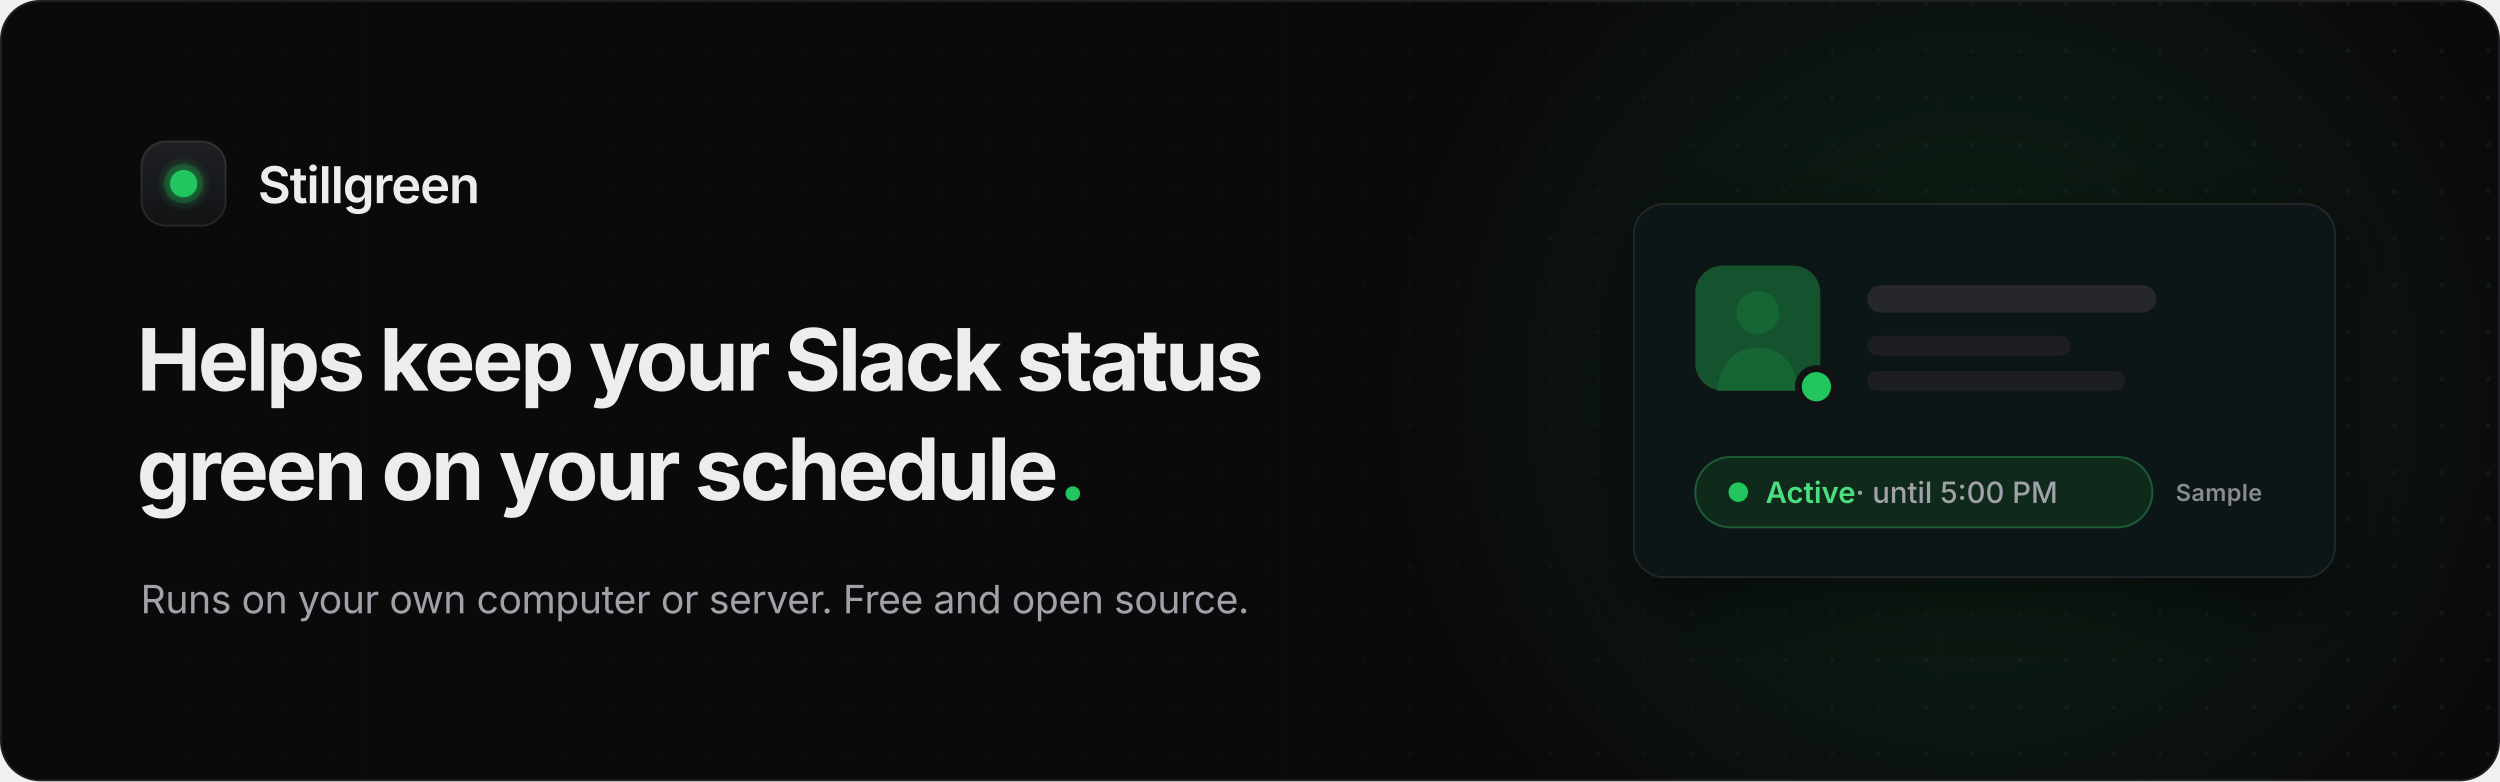
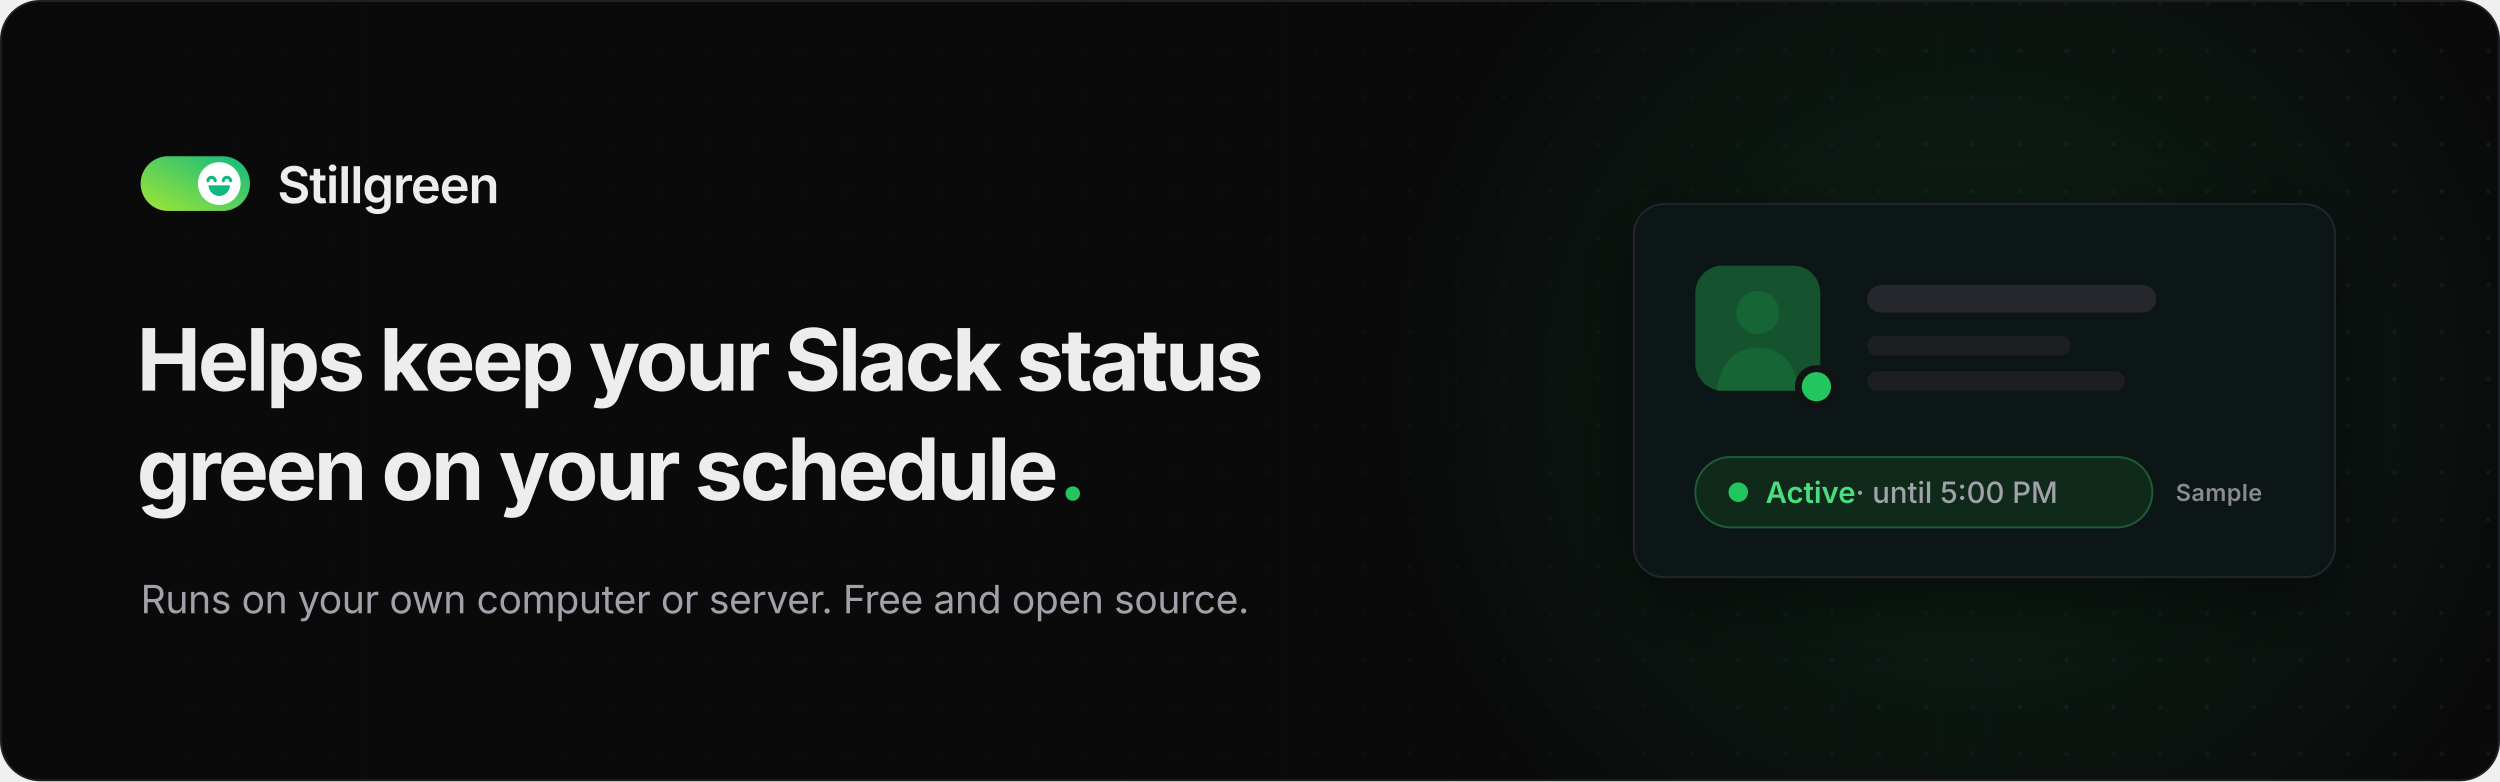
<svg xmlns="http://www.w3.org/2000/svg" width="1280" height="400" viewBox="0 0 1280 400" role="img" aria-labelledby="title desc">
  <defs>
    <clipPath id="frame">
      <rect x="0.5" y="0.5" width="1279" height="399" rx="20" />
    </clipPath>
    <pattern id="dots" width="24" height="24" patternUnits="userSpaceOnUse">
      <circle cx="2" cy="2" r="1.2" fill="#141518" />
    </pattern>
    <radialGradient id="glow" cx="0.5" cy="0.5" r="0.5">
      <stop offset="0" stop-color="#22c55e" stop-opacity="0.14" />
      <stop offset="1" stop-color="#22c55e" stop-opacity="0" />
    </radialGradient>
    <linearGradient id="fade" x1="0" y1="0" x2="1" y2="0">
      <stop offset="0" stop-color="#0a0a0b" stop-opacity="1" />
      <stop offset="0.45" stop-color="#0a0a0b" stop-opacity="0.85" />
      <stop offset="1" stop-color="#0a0a0b" stop-opacity="0" />
    </linearGradient>
-     <linearGradient id="mark" x1="0" y1="0" x2="0" y2="1">
-       <stop offset="0" stop-color="#1f2023" />
-       <stop offset="1" stop-color="#121315" />
+     <linearGradient id="mark" x1="0" y1="1" x2="1" y2="0">
+       <stop offset="0" stop-color="#a3e635" />
+       <stop offset="1" stop-color="#10b981" />
    </linearGradient>
-     <radialGradient id="dotglow" cx="0.5" cy="0.5" r="0.5">
-       <stop offset="0" stop-color="#22c55e" stop-opacity="0.55" />
-       <stop offset="1" stop-color="#22c55e" stop-opacity="0" />
-     </radialGradient>
    <filter id="shadow" x="-20%" y="-20%" width="140%" height="160%">
      <feDropShadow dx="0" dy="12" stdDeviation="18" flood-color="#000000" flood-opacity="0.5" />
    </filter>
  </defs>
  <g clip-path="url(#frame)">
    <rect width="1280" height="400" fill="#0a0a0b" />
    <rect width="1280" height="400" fill="url(#dots)" />
    <rect width="1280" height="400" fill="url(#fade)" />
    <circle cx="1010" cy="200" r="300" fill="url(#glow)" />
  </g>
  <rect x="0.5" y="0.5" width="1279" height="399" rx="20" fill="none" stroke="#1f2023" />
  <g font-family="Inter, -apple-system, BlinkMacSystemFont, 'Segoe UI', Roboto, Helvetica, Arial, sans-serif">
-     <rect x="72" y="72" width="44" height="44" rx="13" fill="url(#mark)" />
-     <rect x="72.5" y="72.5" width="43" height="43" rx="12.5" fill="none" stroke="#ffffff" stroke-opacity="0.08" />
-     <circle cx="94" cy="94" r="14" fill="url(#dotglow)" />
-     <circle cx="94" cy="94" r="10" fill="#22c55e" fill-opacity="0.2" />
-     <circle cx="94" cy="94" r="7" fill="#22c55e" />
-     <text x="132" y="104" fill="#ededed" font-size="26" font-weight="600" letter-spacing="-0.6">Stillgreen</text>
+     <g transform="translate(72 80) scale(0.875)">
+       <rect width="64" height="32" rx="16" fill="url(#mark)" />
+       <circle cx="46" cy="16" r="12.5" fill="#fff" />
+       <path d="M39.38 14.31A2.13 2.13 0 0 1 43.63 14.31" fill="none" stroke="#10b981" stroke-width="1.88" stroke-linecap="round" />
+       <path d="M48.38 14.31A2.13 2.13 0 0 1 52.63 14.31" fill="none" stroke="#10b981" stroke-width="1.88" stroke-linecap="round" />
+       <path d="M39.75 17H52.25A6.25 6.25 0 0 1 39.75 17Z" fill="#10b981" />
+     </g>
+     <text x="142" y="104" fill="#ededed" font-size="26" font-weight="600" letter-spacing="-0.6">Stillgreen</text>
    <text x="70" y="200" fill="#ededed" font-size="44" font-weight="700" letter-spacing="-1.6">Helps keep your Slack status</text>
    <text x="70" y="256" fill="#ededed" font-size="44" font-weight="700" letter-spacing="-1.6">green on your schedule<tspan fill="#22c55e">.</tspan>
    </text>
    <text x="72" y="314" fill="#a1a1aa" font-size="20" letter-spacing="-0.2">Runs on your own computer or server. Free and open source.</text>
    <g filter="url(#shadow)">
      <rect x="836" y="104" width="360" height="192" rx="16" fill="#111214" />
    </g>
    <rect x="836.5" y="104.5" width="359" height="191" rx="15.5" fill="none" stroke="#24252a" />
    <rect x="868" y="136" width="64" height="64" rx="14" fill="#14532d" />
    <circle cx="900" cy="160" r="11" fill="#166534" />
    <path d="M879 200 C 881 184 890 178 900 178 C 910 178 919 184 921 200 Z" fill="#166534" />
    <circle cx="930" cy="198" r="11" fill="#111214" />
    <circle cx="930" cy="198" r="7.5" fill="#22c55e" />
    <rect x="956" y="146" width="148" height="14" rx="7" fill="#26272c" />
    <rect x="956" y="172" width="104" height="10" rx="5" fill="#1d1e22" />
    <rect x="956" y="190" width="132" height="10" rx="5" fill="#1d1e22" />
    <rect x="868" y="234" width="234" height="36" rx="18" fill="#0f2a1a" stroke="#1d5c36" />
    <circle cx="890" cy="252" r="5" fill="#22c55e" />
    <text x="904" y="257.5" fill="#4ade80" font-size="15" font-weight="600">Active<tspan fill="#a1a1aa" font-weight="500"> · until 5:00 PM</tspan>
    </text>
    <text x="1114" y="256.5" fill="#8a8a93" font-size="12" font-weight="600" letter-spacing="0.2">Sample</text>
  </g>
</svg>
